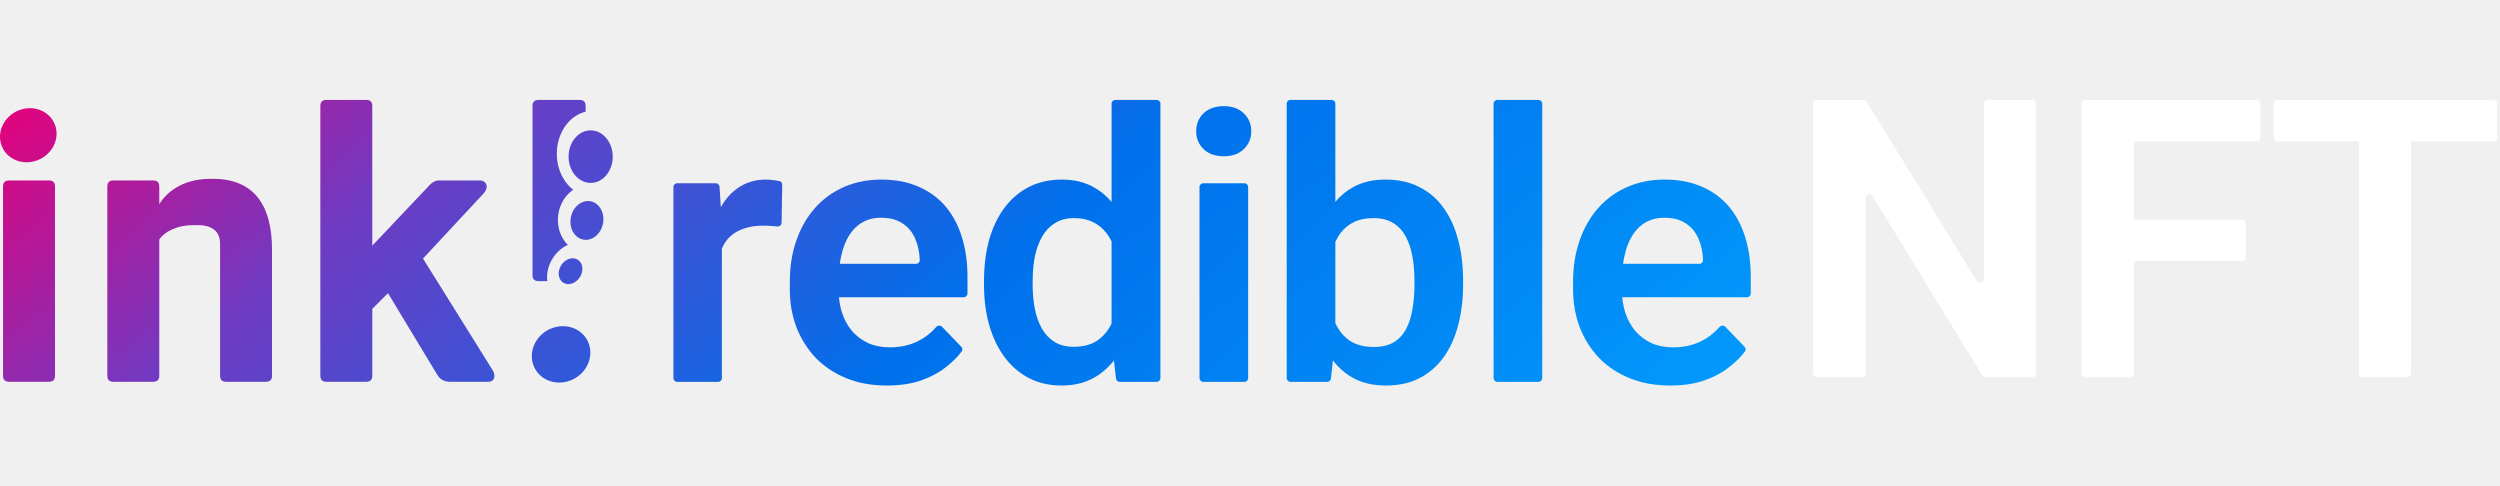
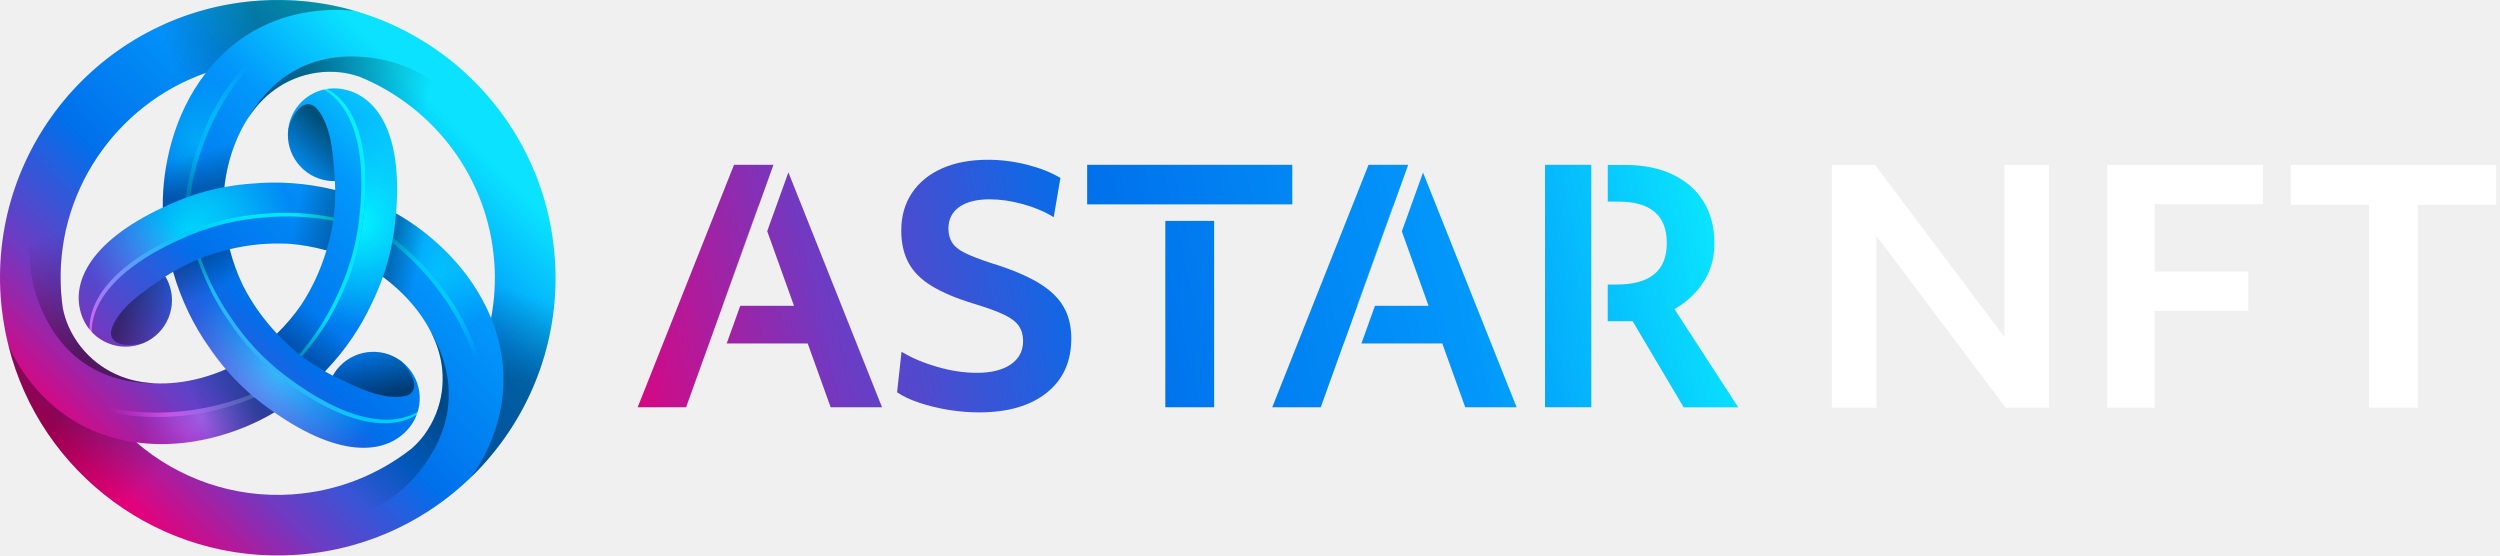
- <svg xmlns="http://www.w3.org/2000/svg" width="206" height="40" viewBox="0 0 206 40" fill="none">
-   <path fill-rule="evenodd" clip-rule="evenodd" d="M43.93 30.033C43.53 28.836 44.238 27.491 45.509 27.031C46.779 26.571 48.136 27.169 48.535 28.366C48.935 29.563 48.227 30.908 46.956 31.368C45.686 31.828 44.329 31.23 43.93 30.033ZM4.531 15.366C4.531 15.034 4.365 14.868 4.034 14.868H0.749C0.417 14.868 0.251 15.034 0.251 15.366V30.96C0.251 31.292 0.417 31.458 0.749 31.458H4.034C4.365 31.457 4.531 31.292 4.531 30.96V15.366ZM22.414 20.575C22.414 17.191 21.154 14.736 17.537 14.736H17.338C14.883 14.736 13.622 15.996 13.124 16.826V15.366C13.124 15.034 12.959 14.868 12.627 14.868H9.342C9.01 14.868 8.844 15.034 8.844 15.366V30.96C8.844 31.292 9.01 31.458 9.342 31.458H12.627C12.959 31.457 13.124 31.292 13.124 30.96V19.745C13.489 19.148 14.518 18.551 15.945 18.551H16.343C17.305 18.551 18.134 18.949 18.134 20.077V30.96C18.134 31.292 18.3 31.458 18.632 31.458H21.917C22.248 31.457 22.414 31.292 22.414 30.96V20.575ZM30.676 8.73C30.676 8.399 30.51 8.233 30.178 8.233H26.893C26.562 8.233 26.396 8.399 26.396 8.73V30.96C26.396 31.292 26.562 31.458 26.893 31.458H30.178C30.51 31.457 30.676 31.292 30.676 30.96V25.452L31.97 24.158L36.018 30.86C36.283 31.325 36.681 31.458 37.112 31.458H40.231C40.795 31.457 40.828 30.927 40.629 30.562L34.856 21.305L39.8 15.996C40.397 15.366 39.999 14.868 39.568 14.868H36.15C35.885 14.868 35.586 15.034 35.387 15.266L30.676 20.243V8.73ZM0.075 11.825C-0.248 10.654 0.502 9.397 1.747 9.021C2.993 8.644 4.266 9.29 4.588 10.461C4.91 11.632 4.161 12.889 2.915 13.265C1.67 13.642 0.397 12.997 0.075 11.825ZM44.376 23.163L45.099 23.168C45.035 22.713 45.104 22.201 45.324 21.698C45.636 20.987 46.183 20.448 46.785 20.184C46.189 19.579 45.868 18.666 45.997 17.701C46.115 16.815 46.589 16.075 47.233 15.637C46.368 14.964 45.822 13.774 45.886 12.461C45.966 10.826 46.968 9.514 48.255 9.201L48.258 8.73C48.258 8.399 48.092 8.233 47.76 8.233H44.376C44.044 8.233 43.878 8.399 43.878 8.73V22.665C43.878 22.997 44.044 23.163 44.376 23.163ZM46.144 22.04C45.898 22.603 46.086 23.197 46.566 23.367C47.045 23.536 47.634 23.216 47.881 22.653C48.127 22.09 47.939 21.495 47.459 21.326C46.98 21.157 46.391 21.477 46.144 22.04ZM47.038 17.917C46.873 18.789 47.333 19.607 48.064 19.744C48.795 19.88 49.522 19.283 49.687 18.411C49.851 17.539 49.392 16.721 48.661 16.584C47.93 16.448 47.203 17.045 47.038 17.917ZM46.854 12.779C46.796 13.972 47.562 14.998 48.564 15.069C49.567 15.14 50.428 14.229 50.486 13.036C50.545 11.843 49.779 10.817 48.776 10.746C47.774 10.675 46.913 11.586 46.854 12.779ZM91.788 29.7C91.302 30.326 90.723 30.819 90.052 31.178C89.316 31.571 88.454 31.767 87.465 31.767C86.467 31.767 85.57 31.561 84.773 31.147C83.987 30.734 83.316 30.154 82.761 29.408C82.217 28.662 81.799 27.785 81.506 26.776C81.224 25.768 81.083 24.669 81.083 23.479V23.161C81.083 21.911 81.224 20.776 81.506 19.758C81.799 18.73 82.222 17.847 82.777 17.111C83.331 16.375 84.002 15.805 84.788 15.402C85.585 14.999 86.487 14.797 87.496 14.797C88.474 14.797 89.326 14.994 90.052 15.387C90.636 15.699 91.15 16.116 91.594 16.637V8.541C91.594 8.371 91.733 8.233 91.903 8.233H95.309C95.48 8.233 95.618 8.371 95.618 8.541V31.156C95.618 31.327 95.48 31.465 95.309 31.465H92.263C92.106 31.465 91.974 31.347 91.957 31.191L91.788 29.7ZM91.594 19.886C91.467 19.623 91.316 19.384 91.141 19.168C90.848 18.795 90.485 18.503 90.052 18.291C89.618 18.079 89.104 17.973 88.509 17.973C87.894 17.973 87.37 18.109 86.936 18.382C86.502 18.644 86.15 19.012 85.877 19.486C85.605 19.96 85.403 20.509 85.272 21.134C85.151 21.76 85.091 22.435 85.091 23.161V23.479C85.091 24.185 85.151 24.845 85.272 25.46C85.393 26.075 85.59 26.62 85.862 27.094C86.134 27.558 86.482 27.921 86.906 28.183C87.339 28.445 87.864 28.576 88.479 28.576C89.265 28.576 89.911 28.405 90.415 28.062C90.92 27.715 91.313 27.247 91.594 26.657V19.886ZM59.483 31.156V20.48C59.636 20.126 59.838 19.82 60.088 19.561C60.4 19.249 60.788 19.012 61.252 18.851C61.716 18.679 62.256 18.593 62.871 18.593C63.113 18.593 63.37 18.604 63.642 18.624C63.782 18.634 63.914 18.646 64.038 18.661C64.228 18.684 64.401 18.541 64.404 18.351L64.455 15.206C64.457 15.078 64.38 14.961 64.256 14.93C64.138 14.9 63.998 14.876 63.839 14.857C63.587 14.817 63.35 14.797 63.128 14.797C62.331 14.797 61.625 14.984 61.01 15.357C60.405 15.72 59.901 16.234 59.498 16.899C59.463 16.957 59.429 17.015 59.396 17.073L59.289 15.389C59.279 15.226 59.144 15.1 58.981 15.1H55.798C55.628 15.1 55.49 15.238 55.49 15.408V31.156C55.49 31.327 55.628 31.465 55.798 31.465H59.174C59.344 31.465 59.483 31.327 59.483 31.156ZM73.081 31.767C71.841 31.767 70.726 31.566 69.738 31.162C68.75 30.759 67.908 30.2 67.212 29.484C66.526 28.758 65.997 27.916 65.624 26.958C65.261 25.99 65.08 24.951 65.08 23.842V23.237C65.08 21.976 65.261 20.832 65.624 19.803C65.987 18.765 66.501 17.872 67.167 17.126C67.832 16.38 68.629 15.805 69.557 15.402C70.484 14.999 71.508 14.797 72.627 14.797C73.787 14.797 74.81 14.994 75.697 15.387C76.585 15.77 77.326 16.315 77.921 17.02C78.516 17.726 78.964 18.573 79.267 19.561C79.569 20.54 79.721 21.623 79.721 22.813V24.183C79.721 24.354 79.582 24.492 79.412 24.492H69.131C69.171 24.934 69.252 25.352 69.375 25.748C69.567 26.332 69.844 26.842 70.207 27.275C70.58 27.699 71.024 28.032 71.538 28.273C72.062 28.506 72.657 28.621 73.323 28.621C74.16 28.621 74.916 28.46 75.591 28.137C76.177 27.853 76.696 27.456 77.149 26.944C77.273 26.803 77.493 26.791 77.623 26.926L79.214 28.577C79.315 28.682 79.33 28.845 79.242 28.961C78.917 29.392 78.502 29.809 77.996 30.21C77.422 30.673 76.726 31.052 75.909 31.344C75.092 31.626 74.15 31.767 73.081 31.767ZM69.315 21.089C69.269 21.299 69.23 21.515 69.2 21.739H75.486C75.653 21.739 75.788 21.604 75.788 21.437C75.768 20.802 75.647 20.222 75.425 19.698C75.203 19.163 74.861 18.74 74.397 18.427C73.933 18.104 73.333 17.943 72.597 17.943C72.002 17.943 71.483 18.074 71.039 18.336C70.605 18.588 70.242 18.951 69.95 19.425C69.668 19.889 69.456 20.444 69.315 21.089ZM102.539 15.1C102.71 15.1 102.848 15.238 102.848 15.408V31.156C102.848 31.327 102.71 31.465 102.539 31.465H99.149C98.978 31.465 98.84 31.327 98.84 31.156V15.408C98.84 15.238 98.978 15.1 99.149 15.1H102.539ZM98.568 10.819C98.568 10.224 98.769 9.73 99.173 9.337C99.586 8.944 100.141 8.747 100.837 8.747C101.532 8.747 102.082 8.944 102.485 9.337C102.899 9.73 103.105 10.224 103.105 10.819C103.105 11.404 102.899 11.893 102.485 12.286C102.082 12.68 101.532 12.876 100.837 12.876C100.141 12.876 99.586 12.68 99.173 12.286C98.769 11.893 98.568 11.404 98.568 10.819ZM106.334 8.233C106.163 8.233 106.025 8.371 106.025 8.541V31.156C106.025 31.327 106.163 31.465 106.334 31.465H109.363C109.521 31.465 109.653 31.346 109.67 31.19L109.833 29.694C110.312 30.324 110.888 30.818 111.561 31.178C112.307 31.571 113.184 31.767 114.193 31.767C115.251 31.767 116.174 31.566 116.961 31.162C117.757 30.749 118.423 30.174 118.957 29.438C119.491 28.692 119.89 27.81 120.152 26.791C120.424 25.773 120.56 24.654 120.56 23.433V23.116C120.56 21.896 120.424 20.782 120.152 19.773C119.89 18.755 119.491 17.878 118.957 17.141C118.433 16.395 117.767 15.82 116.961 15.417C116.164 15.004 115.231 14.797 114.162 14.797C113.164 14.797 112.297 14.994 111.561 15.387C110.979 15.698 110.47 16.112 110.033 16.631V8.541C110.033 8.371 109.895 8.233 109.725 8.233H106.334ZM110.033 26.614V19.934C110.161 19.654 110.313 19.398 110.487 19.168C110.779 18.795 111.142 18.503 111.576 18.291C112.02 18.079 112.554 17.973 113.179 17.973C113.835 17.973 114.379 18.109 114.813 18.382C115.246 18.654 115.589 19.027 115.841 19.501C116.093 19.975 116.275 20.524 116.386 21.15C116.497 21.765 116.552 22.42 116.552 23.116V23.433C116.552 24.17 116.497 24.85 116.386 25.475C116.285 26.101 116.109 26.65 115.856 27.124C115.604 27.588 115.262 27.951 114.828 28.213C114.394 28.465 113.855 28.591 113.21 28.591C112.383 28.591 111.707 28.41 111.183 28.047C110.678 27.691 110.295 27.213 110.033 26.614ZM126.771 8.233C126.942 8.233 127.08 8.371 127.08 8.541V31.156C127.08 31.327 126.942 31.465 126.771 31.465H123.38C123.21 31.465 123.072 31.327 123.072 31.156V8.541C123.072 8.371 123.21 8.233 123.38 8.233H126.771ZM134.28 31.162C135.268 31.566 136.382 31.767 137.623 31.767C138.692 31.767 139.634 31.626 140.451 31.344C141.268 31.052 141.964 30.673 142.538 30.21C143.044 29.809 143.459 29.392 143.784 28.961C143.872 28.845 143.857 28.682 143.756 28.577L142.165 26.926C142.035 26.791 141.815 26.803 141.691 26.944C141.238 27.456 140.719 27.853 140.133 28.137C139.458 28.46 138.702 28.621 137.865 28.621C137.199 28.621 136.604 28.506 136.08 28.273C135.566 28.032 135.122 27.699 134.749 27.275C134.386 26.842 134.109 26.332 133.917 25.748C133.794 25.352 133.713 24.934 133.673 24.492H143.954C144.124 24.492 144.263 24.354 144.263 24.183V22.813C144.263 21.623 144.111 20.54 143.809 19.561C143.506 18.573 143.058 17.726 142.463 17.02C141.868 16.315 141.127 15.77 140.239 15.387C139.352 14.994 138.329 14.797 137.169 14.797C136.05 14.797 135.026 14.999 134.099 15.402C133.171 15.805 132.374 16.38 131.709 17.126C131.043 17.872 130.529 18.765 130.166 19.803C129.803 20.832 129.622 21.976 129.622 23.237V23.842C129.622 24.951 129.803 25.99 130.166 26.958C130.539 27.916 131.068 28.758 131.754 29.484C132.45 30.2 133.292 30.759 134.28 31.162ZM133.741 21.739C133.772 21.515 133.811 21.299 133.857 21.089C133.998 20.444 134.209 19.889 134.492 19.425C134.784 18.951 135.147 18.588 135.581 18.336C136.024 18.074 136.544 17.943 137.139 17.943C137.875 17.943 138.475 18.104 138.939 18.427C139.402 18.74 139.745 19.163 139.967 19.698C140.189 20.222 140.31 20.802 140.33 21.437C140.33 21.604 140.195 21.739 140.028 21.739H133.741Z" fill="url(#paint0_linear_103_910)" />
-   <path d="M167.461 8.233C167.631 8.233 167.77 8.371 167.77 8.541V30.774C167.77 30.945 167.631 31.083 167.461 31.083H163.611C163.504 31.083 163.404 31.027 163.348 30.935L154.296 16.165C154.133 15.9 153.724 16.015 153.724 16.327V30.774C153.724 30.945 153.586 31.083 153.415 31.083H149.717C149.546 31.083 149.408 30.945 149.408 30.774V8.541C149.408 8.371 149.546 8.233 149.717 8.233H153.551C153.658 8.233 153.758 8.288 153.814 8.38L162.898 23.168C163.061 23.433 163.47 23.318 163.47 23.007V8.541C163.47 8.371 163.608 8.233 163.778 8.233H167.461Z" fill="white" />
-   <path d="M175.528 8.233C175.699 8.233 175.837 8.371 175.837 8.541V30.774C175.837 30.945 175.699 31.083 175.528 31.083H171.83C171.659 31.083 171.521 30.945 171.521 30.774V8.541C171.521 8.371 171.659 8.233 171.83 8.233H175.528ZM184.74 18.104C184.911 18.104 185.049 18.242 185.049 18.413V21.201C185.049 21.371 184.911 21.509 184.74 21.509H175.016C174.845 21.509 174.707 21.371 174.707 21.201V18.413C174.707 18.242 174.845 18.104 175.016 18.104H184.74ZM185.949 8.233C186.119 8.233 186.258 8.371 186.258 8.541V11.329C186.258 11.5 186.119 11.638 185.949 11.638H175.016C174.845 11.638 174.707 11.5 174.707 11.329V8.541C174.707 8.371 174.845 8.233 175.016 8.233H185.949Z" fill="white" />
-   <path d="M198.363 8.233C198.534 8.233 198.672 8.371 198.672 8.541V30.774C198.672 30.945 198.534 31.083 198.363 31.083H194.681C194.51 31.083 194.372 30.945 194.372 30.774V8.541C194.372 8.371 194.51 8.233 194.681 8.233H198.363ZM205.457 8.233C205.627 8.233 205.765 8.371 205.765 8.541V11.329C205.765 11.5 205.627 11.638 205.457 11.638H187.665C187.495 11.638 187.357 11.5 187.357 11.329V8.541C187.357 8.371 187.495 8.233 187.665 8.233H205.457Z" fill="white" />
+ <svg xmlns="http://www.w3.org/2000/svg" width="360" height="80" viewBox="0 0 360 80" fill="none">
+   <path d="M79.898 37.286C78.399 15.244 59.321 -1.404 37.285 0.095C26.305 0.841 16.666 5.955 9.937 13.615L9.917 13.601C9.869 13.663 9.828 13.725 9.787 13.786C3.106 21.494 -0.653 31.735 0.094 42.715C0.162 43.762 0.285 44.789 0.436 45.809C0.436 45.857 0.45 45.898 0.456 45.946C0.559 46.617 0.675 47.288 0.806 47.945C0.806 47.959 0.806 47.972 0.812 47.979C0.936 48.575 1.066 49.17 1.216 49.759C5.837 68.18 23.094 81.228 42.713 79.893C64.749 78.394 81.404 59.315 79.905 37.273L79.898 37.286ZM71.191 37.882C71.375 40.593 71.204 43.249 70.718 45.809C70.718 45.795 70.704 45.782 70.704 45.768C67.802 38.683 62.066 33.563 57.027 30.735C58.047 18.729 53.974 13.663 49.36 12.841C49.237 12.814 49.107 12.793 48.984 12.78C45.322 12.307 41.974 14.895 41.509 18.557C41.036 22.22 43.624 25.567 47.286 26.033C47.608 26.074 47.923 26.087 48.231 26.081C48.251 26.484 48.265 26.916 48.265 27.367C44 26.313 40.016 26.101 36.381 26.43C35.019 26.519 33.664 26.69 32.308 26.943C32.76 22.89 34.287 18.331 37.237 15.005C40.092 11.78 44.336 9.939 48.963 10.411C49.84 10.5 50.777 10.719 51.619 11C51.66 11.014 51.702 11.027 51.736 11.034C62.456 15.402 70.349 25.581 71.184 37.882H71.191ZM43.309 43.988C43.309 43.988 43.309 43.995 43.302 44.002C42.351 45.378 41.214 46.733 39.879 48.048C37.881 45.925 36.279 43.632 35.06 41.264C34.999 41.134 34.93 41.017 34.869 40.887C34.869 40.887 34.869 40.88 34.869 40.873C34.157 39.361 33.547 37.697 33.075 35.883C35.916 35.212 38.702 34.966 41.365 35.096C41.509 35.103 41.646 35.11 41.789 35.117H41.803C43.473 35.253 45.212 35.562 47.012 36.054C46.17 38.847 44.993 41.387 43.549 43.625C43.473 43.742 43.398 43.858 43.316 43.981L43.309 43.988ZM29.645 10.493C29.645 10.493 29.632 10.514 29.625 10.521C24.936 16.572 23.375 24.095 23.444 29.873C12.532 34.993 10.191 41.051 11.779 45.46C11.82 45.583 11.868 45.7 11.916 45.816C13.34 49.218 17.255 50.827 20.657 49.403C24.06 47.979 25.668 44.063 24.244 40.661C24.121 40.367 23.971 40.086 23.813 39.819C24.155 39.593 24.525 39.367 24.922 39.135C26.141 43.358 27.941 46.925 30.043 49.91C30.802 51.039 31.624 52.127 32.521 53.175C28.783 54.811 24.073 55.769 19.713 54.879C15.496 54.017 11.779 51.265 9.869 47.021C9.506 46.213 9.225 45.296 9.047 44.426C8.938 43.666 8.849 42.9 8.794 42.119C7.822 27.792 16.708 15.039 29.645 10.493ZM42.118 71.192C33.609 71.774 25.655 68.871 19.644 63.71C27.229 64.744 34.526 62.334 39.496 59.384C49.388 66.277 55.809 65.278 58.834 61.697C58.917 61.602 58.999 61.499 59.074 61.396C61.313 58.459 60.744 54.27 57.808 52.032C54.871 49.793 50.682 50.361 48.443 53.298C48.251 53.551 48.08 53.825 47.93 54.099C47.567 53.914 47.184 53.709 46.793 53.483C49.846 50.313 52.016 46.966 53.55 43.653C54.152 42.428 54.679 41.168 55.138 39.867C58.424 42.291 61.614 45.884 63.024 50.108C64.386 54.188 63.866 58.788 61.141 62.56C60.628 63.272 59.971 63.977 59.307 64.566C59.3 64.573 59.286 64.586 59.279 64.593C54.515 68.338 48.614 70.747 42.125 71.185L42.118 71.192Z" fill="url(#paint0_linear_1100_15125)" />
+   <path style="mix-blend-mode:overlay" opacity="0.9" d="M49.36 12.834C49.237 12.807 49.107 12.786 48.984 12.773C48.334 12.691 47.697 12.704 47.088 12.807C50.914 14.888 53.7 20.686 52.236 32.132C51.749 35.924 50.62 39.525 48.998 42.838C47.676 45.686 45.883 48.554 43.473 51.313C44.63 52.182 45.76 52.908 46.793 53.496C49.846 50.327 52.016 46.98 53.55 43.666C55.179 40.36 56.302 36.752 56.788 32.96C58.533 19.337 54.248 13.71 49.36 12.841V12.834Z" fill="url(#paint1_radial_1100_15125)" />
+   <g style="mix-blend-mode:overlay" opacity="0.8">
+     <path d="M52.235 32.125C53.7 20.686 50.914 14.881 47.088 12.8C46.937 12.821 46.793 12.855 46.643 12.889C50.387 15.045 53.084 20.837 51.64 32.125C51.154 35.917 50.024 39.518 48.402 42.831C47.129 45.583 45.404 48.355 43.11 51.032C43.234 51.128 43.35 51.217 43.473 51.306C45.883 48.547 47.676 45.672 48.998 42.831C50.627 39.525 51.749 35.917 52.235 32.125Z" fill="white" />
+   </g>
+   <path style="mix-blend-mode:overlay" opacity="0.5" d="M37.689 58.076C37.326 57.802 36.984 57.515 36.635 57.227C30.987 59.582 23.163 61.061 15.386 59.253C16.66 60.876 18.077 62.375 19.637 63.71C27.222 64.743 34.519 62.334 39.489 59.383C38.901 58.973 38.298 58.535 37.682 58.069L37.689 58.076Z" fill="url(#paint2_radial_1100_15125)" />
+   <path style="mix-blend-mode:overlay" opacity="0.6" d="M36.642 57.227C36.47 57.083 36.292 56.94 36.128 56.796C30.439 59.069 22.574 60.431 14.818 58.494C15.01 58.747 15.201 59.007 15.393 59.253C23.163 61.061 30.994 59.582 36.642 57.227Z" fill="url(#paint3_linear_1100_15125)" />
+   <path style="mix-blend-mode:overlay" opacity="0.9" d="M11.786 45.467C11.827 45.59 11.875 45.706 11.923 45.823C12.176 46.425 12.504 46.966 12.902 47.452C12.792 43.098 16.42 37.779 27.058 33.33C30.583 31.858 34.266 31.03 37.949 30.783C41.071 30.503 44.459 30.619 48.053 31.331C48.224 29.893 48.292 28.552 48.279 27.367C44.014 26.306 40.023 26.101 36.388 26.43C32.712 26.676 29.023 27.504 25.497 28.976C12.826 34.274 10.095 40.798 11.786 45.474V45.467Z" fill="url(#paint4_radial_1100_15125)" />
+   <g style="mix-blend-mode:overlay" opacity="0.8">
+     <path d="M27.058 33.337C16.42 37.786 12.792 43.105 12.902 47.459C12.997 47.575 13.1 47.685 13.203 47.794C13.196 43.475 16.865 38.245 27.359 33.85C30.884 32.378 34.567 31.55 38.25 31.303C41.269 31.03 44.534 31.139 47.998 31.783C48.019 31.632 48.039 31.482 48.053 31.331C44.459 30.626 41.071 30.503 37.949 30.783C34.273 31.03 30.583 31.858 27.058 33.33V33.337Z" fill="white" />
+   </g>
+   <path style="mix-blend-mode:overlay" opacity="0.4" d="M56.801 32.953C56.747 33.405 56.671 33.843 56.596 34.288C61.456 37.998 66.652 44.043 68.98 51.675C69.746 49.759 70.335 47.78 70.711 45.761C67.816 38.676 62.079 33.562 57.041 30.735C56.979 31.454 56.904 32.187 56.808 32.953H56.801Z" fill="url(#paint5_radial_1100_15125)" />
+   <path style="mix-blend-mode:overlay" opacity="0.5" d="M56.596 34.288C56.555 34.507 56.521 34.733 56.48 34.952C61.292 38.745 66.406 44.871 68.603 52.559C68.733 52.264 68.856 51.97 68.973 51.675C66.645 44.043 61.456 38.005 56.589 34.288H56.596Z" fill="url(#paint6_linear_1100_15125)" />
+   <path style="mix-blend-mode:overlay" opacity="0.9" d="M58.834 61.691C58.917 61.595 58.999 61.492 59.074 61.389C59.471 60.869 59.772 60.308 59.998 59.733C56.281 62.005 49.867 61.519 40.687 54.53C37.648 52.216 35.088 49.437 33.034 46.37C31.227 43.803 29.639 40.819 28.454 37.348C27.126 37.916 25.928 38.532 24.902 39.135C26.12 43.358 27.934 46.918 30.036 49.903C32.089 52.969 34.65 55.742 37.689 58.062C48.614 66.386 55.631 65.49 58.828 61.691H58.834Z" fill="url(#paint7_radial_1100_15125)" />
+   <g style="mix-blend-mode:overlay" opacity="0.8">
+     <path d="M40.694 54.53C49.867 61.519 56.288 62.005 60.005 59.733C60.06 59.589 60.108 59.445 60.149 59.308C56.411 61.478 50.045 60.91 40.995 54.017C37.956 51.703 35.396 48.924 33.342 45.857C31.596 43.379 30.056 40.497 28.886 37.177C28.742 37.239 28.605 37.293 28.468 37.355C29.652 40.825 31.24 43.81 33.048 46.377C35.101 49.444 37.661 52.216 40.701 54.537L40.694 54.53Z" fill="white" />
+   </g>
+   <path style="mix-blend-mode:overlay" opacity="0.3" d="M25.49 28.962C25.908 28.791 26.325 28.634 26.75 28.476C27.53 22.411 30.166 14.888 35.615 9.062C33.575 9.357 31.569 9.836 29.625 10.514C24.936 16.565 23.375 24.088 23.443 29.866C24.094 29.558 24.771 29.257 25.483 28.962H25.49Z" fill="url(#paint8_radial_1100_15125)" />
+   <path style="mix-blend-mode:overlay" opacity="0.4" d="M26.75 28.476C26.962 28.401 27.167 28.319 27.38 28.244C28.256 22.178 31.008 14.69 36.559 8.939C36.244 8.974 35.929 9.015 35.615 9.056C30.166 14.888 27.53 22.404 26.75 28.469V28.476Z" fill="url(#paint9_linear_1100_15125)" />
+   <path style="mix-blend-mode:multiply" opacity="0.4" d="M37.285 0.095C26.305 0.841 16.666 5.955 9.937 13.615C9.889 13.669 9.835 13.731 9.787 13.786C11.094 15.086 15.38 17.647 17.111 18.715C20.52 15.052 24.799 12.191 29.652 10.493C29.988 10.055 30.344 9.624 30.713 9.206C35.231 4.106 41.399 1.416 48.559 1.416C49.354 1.416 50.976 1.546 51.01 1.546C46.67 0.3 42.05 -0.234 37.285 0.095Z" fill="url(#paint10_linear_1100_15125)" />
+   <path style="mix-blend-mode:multiply" opacity="0.4" d="M42.118 71.199C33.609 71.781 25.654 68.878 19.644 63.717C19.083 63.641 18.522 63.552 17.96 63.436C11.286 62.074 5.864 58.076 2.291 51.881C1.894 51.19 1.538 50.491 1.216 49.773C5.837 68.194 23.094 81.241 42.707 79.906C42.796 77.887 42.2 73.198 42.111 71.199H42.118Z" fill="url(#paint11_linear_1100_15125)" />
+   <path style="mix-blend-mode:multiply" opacity="0.4" d="M79.898 37.286C78.666 37.163 72.669 37.636 71.191 37.882C71.375 40.593 71.204 43.249 70.718 45.809C70.924 46.316 71.122 46.836 71.3 47.363C73.456 53.825 72.703 60.513 69.13 66.715C68.74 67.393 68.315 68.043 67.871 68.666C67.864 68.68 67.85 68.693 67.843 68.7C67.843 68.7 67.864 68.686 67.871 68.673C75.996 60.766 80.726 49.485 79.898 37.293V37.286Z" fill="url(#paint12_linear_1100_15125)" />
+   <path style="mix-blend-mode:multiply" opacity="0.5" d="M48.97 10.404C49.846 10.493 50.784 10.712 51.626 10.993C51.667 11.007 51.708 11.02 51.743 11.027C55.193 12.431 58.348 14.443 61.073 16.928C61.073 16.928 61.087 16.935 61.093 16.942C62.408 15.443 64.934 13.793 64.934 13.793C64.934 13.793 61.066 9.836 55.145 8.604C51.003 7.741 41.659 6.913 35.765 16.942C35.765 16.942 35.786 16.921 35.82 16.887C36.258 16.23 36.717 15.586 37.244 14.998C40.098 11.773 44.343 9.932 48.97 10.404Z" fill="url(#paint13_linear_1100_15125)" />
+   <path style="mix-blend-mode:multiply" opacity="0.5" d="M61.141 62.567C60.628 63.279 59.971 63.984 59.307 64.572C59.279 64.6 59.245 64.627 59.218 64.654C56.274 66.941 52.954 68.666 49.443 69.782C49.436 69.782 49.429 69.782 49.422 69.789C50.066 71.678 50.23 74.69 50.23 74.69C50.23 74.69 55.59 73.321 59.615 68.81C62.428 65.654 67.823 57.973 62.086 47.856C62.086 47.856 62.093 47.89 62.107 47.931C62.463 48.636 62.784 49.362 63.031 50.108C64.393 54.188 63.873 58.788 61.148 62.56L61.141 62.567Z" fill="url(#paint14_linear_1100_15125)" />
+   <path style="mix-blend-mode:multiply" opacity="0.5" d="M9.883 47.034C9.52 46.227 9.239 45.309 9.061 44.44C9.054 44.399 9.041 44.358 9.034 44.317C8.527 40.627 8.692 36.889 9.479 33.289C9.479 33.282 9.479 33.275 9.479 33.268C7.521 32.885 4.831 31.516 4.831 31.516C4.831 31.516 3.338 36.848 5.235 42.585C6.563 46.603 10.512 55.112 22.143 55.201C22.143 55.201 22.109 55.194 22.067 55.18C21.28 55.133 20.493 55.05 19.72 54.893C15.503 54.03 11.786 51.279 9.876 47.034H9.883Z" fill="url(#paint15_linear_1100_15125)" />
+   <path style="mix-blend-mode:multiply" opacity="0.6" d="M47.286 26.026C47.608 26.067 47.923 26.08 48.231 26.073C48.231 26.073 48.019 21.918 47.512 19.782C46.999 17.654 46.246 16.236 45.424 15.436C44.829 14.861 42.96 14.149 41.509 18.543C41.036 22.206 43.624 25.553 47.286 26.019V26.026Z" fill="url(#paint16_linear_1100_15125)" />
+   <path style="mix-blend-mode:multiply" opacity="0.5" d="M24.251 40.675C24.128 40.38 23.977 40.1 23.82 39.833C23.82 39.833 20.322 42.092 18.734 43.598C17.146 45.104 16.297 46.466 16.016 47.582C15.818 48.383 16.133 50.354 20.664 49.416C24.066 47.993 25.675 44.077 24.251 40.675Z" fill="url(#paint17_linear_1100_15125)" />
+   <path style="mix-blend-mode:multiply" opacity="0.6" d="M48.45 53.291C48.258 53.544 48.087 53.818 47.937 54.092C47.937 54.092 51.64 55.988 53.742 56.611C55.843 57.234 57.445 57.289 58.547 56.974C59.341 56.748 60.888 55.482 57.815 52.032C54.878 49.793 50.688 50.361 48.45 53.298V53.291Z" fill="url(#paint18_linear_1100_15125)" />
+   <path style="mix-blend-mode:multiply" opacity="0.3" d="M47.012 36.061C46.17 38.854 44.993 41.394 43.549 43.632C43.473 43.748 43.398 43.865 43.316 43.988C43.316 43.988 43.316 43.995 43.309 44.002C42.358 45.378 41.221 46.733 39.886 48.047C40.804 49.019 41.789 49.964 42.878 50.861C44.247 51.935 45.582 52.805 46.793 53.489C49.846 50.32 52.016 46.973 53.55 43.659C54.152 42.434 54.679 41.175 55.138 39.874C53.728 38.84 52.304 38.012 50.99 37.45C49.634 36.869 48.306 36.417 47.006 36.061H47.012Z" fill="url(#paint19_linear_1100_15125)" />
+   <path style="mix-blend-mode:multiply" opacity="0.3" d="M19.644 63.717C27.229 64.75 34.526 62.341 39.496 59.39C38.907 58.98 38.305 58.541 37.689 58.076C35.772 56.611 34.047 54.968 32.514 53.181C28.776 54.818 24.066 55.776 19.706 54.886C15.489 54.023 11.772 51.272 9.862 47.027C9.499 46.22 9.219 45.302 9.041 44.433C10.143 52.168 14.045 58.918 19.637 63.717H19.644Z" fill="url(#paint20_linear_1100_15125)" />
+   <path style="mix-blend-mode:multiply" opacity="0.3" d="M39.886 48.047C37.887 45.925 36.286 43.632 35.067 41.264C35.005 41.133 34.937 41.017 34.875 40.887C34.875 40.887 34.875 40.88 34.875 40.873C34.163 39.36 33.554 37.697 33.082 35.883C31.781 36.191 30.474 36.574 29.159 37.067C27.544 37.711 26.127 38.436 24.929 39.135C26.147 43.358 27.948 46.925 30.049 49.909C30.809 51.039 31.631 52.127 32.527 53.175C34.129 52.476 35.56 51.648 36.703 50.792C37.881 49.909 38.935 48.985 39.893 48.041L39.886 48.047Z" fill="url(#paint21_linear_1100_15125)" />
+   <path style="mix-blend-mode:multiply" opacity="0.3" d="M29.625 10.521C24.936 16.572 23.375 24.095 23.444 29.873C24.094 29.565 24.778 29.263 25.49 28.962C27.715 28.031 30.001 27.36 32.308 26.929C32.76 22.877 34.287 18.317 37.237 14.991C40.092 11.766 44.336 9.925 48.963 10.397C49.84 10.486 50.777 10.705 51.619 10.986C51.66 11 51.702 11.013 51.736 11.02C47.471 9.282 42.761 8.46 37.867 8.795C34.992 8.994 32.24 9.576 29.639 10.493C29.632 10.5 29.625 10.514 29.618 10.521H29.625Z" fill="url(#paint22_linear_1100_15125)" />
+   <path style="mix-blend-mode:multiply" opacity="0.3" d="M70.711 45.754C67.809 38.669 62.072 33.549 57.034 30.721C56.972 31.44 56.897 32.179 56.794 32.953C56.486 35.342 55.925 37.656 55.145 39.874C58.431 42.297 61.621 45.891 63.031 50.115C64.393 54.194 63.873 58.795 61.148 62.566C60.635 63.278 59.978 63.983 59.314 64.572C59.307 64.579 59.293 64.593 59.286 64.6C65.16 59.986 69.315 53.332 70.739 45.802C70.739 45.788 70.725 45.775 70.725 45.761L70.711 45.754Z" fill="url(#paint23_linear_1100_15125)" />
+   <path style="mix-blend-mode:multiply" opacity="0.3" d="M32.288 31.748C32.466 33.213 32.733 34.582 33.075 35.883C35.916 35.212 38.702 34.966 41.365 35.096C41.509 35.102 41.646 35.109 41.789 35.116H41.803C43.473 35.253 45.212 35.561 47.012 36.054C47.396 34.774 47.718 33.446 47.95 32.063C48.203 30.338 48.279 28.743 48.272 27.354C44.007 26.299 40.023 26.087 36.388 26.416C35.026 26.505 33.671 26.676 32.315 26.929C32.123 28.668 32.117 30.318 32.295 31.741L32.288 31.748Z" fill="url(#paint24_linear_1100_15125)" />
+   <path d="M200.57 29.708L195.422 44.036H195.463L200.597 29.791L200.57 29.708Z" fill="url(#paint25_linear_1100_15125)" />
+   <path d="M109.19 29.708L104.042 44.036H104.062L109.21 29.756L109.19 29.708Z" fill="url(#paint26_linear_1100_15125)" />
+   <path d="M110.477 33.289L114.337 44.036H106.595L104.644 49.458H116.309L119.615 58.651H127.015L113.53 24.821L110.477 33.289Z" fill="url(#paint27_linear_1100_15125)" />
+   <path d="M104.042 44.036L109.19 29.708L109.21 29.756L111.38 23.732H105.699L91.823 58.651H98.791L104.062 44.036H104.042Z" fill="url(#paint28_linear_1100_15125)" />
+   <path d="M149.434 40.661C147.75 39.669 145.512 38.738 142.726 37.882C141.131 37.362 139.885 36.883 138.981 36.438C138.078 35.993 137.448 35.486 137.099 34.925C136.75 34.356 136.572 33.693 136.572 32.926C136.572 31.577 137.092 30.537 138.132 29.804C139.173 29.072 140.631 28.702 142.5 28.702C144.033 28.702 145.628 28.935 147.298 29.393C148.969 29.852 150.447 30.482 151.734 31.276L152.699 25.628C151.385 24.834 149.783 24.198 147.901 23.719C146.018 23.246 144.143 23.007 142.274 23.007C139.734 23.007 137.523 23.417 135.661 24.246C133.792 25.074 132.348 26.252 131.321 27.785C130.294 29.318 129.781 31.125 129.781 33.206C129.781 34.986 130.123 36.52 130.815 37.82C131.506 39.121 132.629 40.25 134.189 41.195C135.75 42.147 137.804 43.002 140.343 43.769C142.178 44.324 143.602 44.844 144.615 45.33C145.628 45.816 146.333 46.363 146.73 46.959C147.127 47.554 147.326 48.267 147.326 49.095C147.326 50.532 146.737 51.662 145.56 52.47C144.382 53.277 142.746 53.688 140.665 53.688C138.858 53.688 136.969 53.407 134.99 52.839C133.012 52.271 131.294 51.545 129.822 50.656L129.178 56.488C130.034 57.07 131.109 57.576 132.396 58.001C133.683 58.432 135.066 58.767 136.551 59.014C138.036 59.26 139.515 59.383 140.987 59.383C145.122 59.383 148.366 58.439 150.728 56.556C153.083 54.674 154.267 52.066 154.267 48.725C154.267 46.952 153.884 45.412 153.117 44.111C152.35 42.811 151.125 41.661 149.441 40.668L149.434 40.661Z" fill="url(#paint29_linear_1100_15125)" />
+   <path d="M186.092 23.732H156.553V29.428H186.092V23.732Z" fill="url(#paint30_linear_1100_15125)" />
+   <path d="M174.838 31.81H167.807V58.644H174.838V31.81Z" fill="url(#paint31_linear_1100_15125)" />
+   <path d="M195.422 44.036L200.57 29.708L200.597 29.791L202.781 23.732H197.072L183.203 58.651H190.185L193.491 49.458H193.505L195.463 44.036H195.422Z" fill="url(#paint32_linear_1100_15125)" />
+   <path d="M201.864 33.316L205.711 44.036H197.996L196.045 49.458H207.689L210.995 58.651H218.395L204.917 24.848L201.864 33.316Z" fill="url(#paint33_linear_1100_15125)" />
+   <path d="M241.129 44.502C242.813 43.55 244.189 42.277 245.264 40.668C246.338 39.059 246.872 37.184 246.872 35.041C246.872 32.714 246.352 30.708 245.312 29.024C244.271 27.34 242.786 26.039 240.855 25.122C238.925 24.205 236.632 23.746 233.962 23.746H231.518V29.031H233.038C237.693 29.031 240.02 31.023 240.02 35C240.02 38.977 237.617 40.969 232.805 40.969H231.511V46.254H235.098L242.45 58.658H250.309L241.122 44.508L241.129 44.502Z" fill="url(#paint34_linear_1100_15125)" />
+   <path d="M229.143 23.732H222.482V58.644H229.143V23.732Z" fill="url(#paint35_linear_1100_15125)" />
+   <path d="M263.799 58.71V23.75H270.009L288.639 48.544V23.75H295.033V58.71H288.823L270.193 33.962V58.71H263.799ZM303.42 58.71V23.75H325.868V29.408H310.274V39.114H323.752V44.772H310.274V58.71H303.42ZM341.134 58.71V29.5H329.864V23.75H359.442V29.5H348.172V58.71H341.134Z" fill="white" />
  <defs>
-     <linearGradient id="paint0_linear_103_910" x1="-84" y1="31.767" x2="94.715" y2="237.113" gradientUnits="userSpaceOnUse">
-       <stop offset="0.138" stop-color="#E6007A" />
-       <stop offset="0.232" stop-color="#703AC2" />
-       <stop offset="0.374" stop-color="#0070EB" />
-       <stop offset="0.537" stop-color="#0297FB" />
-       <stop offset="0.777" stop-color="#0AE2FF" />
+     <linearGradient id="paint0_linear_1100_15125" x1="12.703" y1="67.297" x2="63.702" y2="16.291" gradientUnits="userSpaceOnUse">
+       <stop stop-color="#E6007A" />
+       <stop offset="0.21" stop-color="#703AC2" />
+       <stop offset="0.46" stop-color="#0070EB" />
+       <stop offset="0.77" stop-color="#0297FB" />
+       <stop offset="1" stop-color="#0AE2FF" />
+     </linearGradient>
+     <radialGradient id="paint1_radial_1100_15125" cx="0" cy="0" r="1" gradientUnits="userSpaceOnUse" gradientTransform="translate(51.4003 31.8989) scale(15.2106)">
+       <stop stop-color="white" />
+       <stop offset="1" stop-color="white" stop-opacity="0" />
+     </radialGradient>
+     <radialGradient id="paint2_radial_1100_15125" cx="0" cy="0" r="1" gradientUnits="userSpaceOnUse" gradientTransform="translate(28.9198 60.116) scale(8.85118 8.85118)">
+       <stop stop-color="white" />
+       <stop offset="1" stop-color="white" stop-opacity="0" />
+     </radialGradient>
+     <linearGradient id="paint3_linear_1100_15125" x1="15.64" y1="58.617" x2="24.169" y2="58.5" gradientUnits="userSpaceOnUse">
+       <stop stop-color="white" stop-opacity="0" />
+       <stop offset="1" stop-color="white" />
+     </linearGradient>
+     <radialGradient id="paint4_radial_1100_15125" cx="0" cy="0" r="1" gradientUnits="userSpaceOnUse" gradientTransform="translate(27.2873 34.1712) rotate(-120) scale(15.2106)">
+       <stop stop-color="white" />
+       <stop offset="1" stop-color="white" stop-opacity="0" />
+     </radialGradient>
+     <radialGradient id="paint5_radial_1100_15125" cx="0" cy="0" r="1" gradientUnits="userSpaceOnUse" gradientTransform="translate(62.9642 39.5313) rotate(-120) scale(8.85118 8.85118)">
+       <stop stop-color="white" />
+       <stop offset="1" stop-color="white" stop-opacity="0" />
+     </radialGradient>
+     <linearGradient id="paint6_linear_1100_15125" x1="68.303" y1="51.776" x2="63.937" y2="44.447" gradientUnits="userSpaceOnUse">
+       <stop stop-color="white" stop-opacity="0" />
+       <stop offset="1" stop-color="white" />
+     </linearGradient>
+     <radialGradient id="paint7_radial_1100_15125" cx="0" cy="0" r="1" gradientUnits="userSpaceOnUse" gradientTransform="translate(40.5872 53.2143) rotate(120) scale(15.2106)">
+       <stop stop-color="white" />
+       <stop offset="1" stop-color="white" stop-opacity="0" />
+     </radialGradient>
+     <radialGradient id="paint8_radial_1100_15125" cx="0" cy="0" r="1" gradientUnits="userSpaceOnUse" gradientTransform="translate(28.1119 20.3459) rotate(120) scale(8.85118)">
+       <stop stop-color="white" />
+       <stop offset="1" stop-color="white" stop-opacity="0" />
+     </radialGradient>
+     <linearGradient id="paint9_linear_1100_15125" x1="36.044" y1="9.591" x2="31.886" y2="17.039" gradientUnits="userSpaceOnUse">
+       <stop stop-color="white" stop-opacity="0" />
+       <stop offset="1" stop-color="white" />
+     </linearGradient>
+     <linearGradient id="paint10_linear_1100_15125" x1="37.901" y1="5.804" x2="24.867" y2="9.596" gradientUnits="userSpaceOnUse">
+       <stop stop-color="#231F20" />
+       <stop offset="1" stop-color="white" />
+     </linearGradient>
+     <linearGradient id="paint11_linear_1100_15125" x1="13.278" y1="55.502" x2="24.176" y2="66.879" gradientUnits="userSpaceOnUse">
+       <stop stop-color="#231F20" />
+       <stop offset="1" stop-color="white" />
+     </linearGradient>
+     <linearGradient id="paint12_linear_1100_15125" x1="71.766" y1="53.791" x2="75.558" y2="42.263" gradientUnits="userSpaceOnUse">
+       <stop stop-color="#231F20" />
+       <stop offset="1" stop-color="white" />
+     </linearGradient>
+     <linearGradient id="paint13_linear_1100_15125" x1="43.836" y1="12.403" x2="61.306" y2="16.401" gradientUnits="userSpaceOnUse">
+       <stop stop-color="#231F20" />
+       <stop offset="1" stop-color="white" />
+     </linearGradient>
+     <linearGradient id="paint14_linear_1100_15125" x1="61.981" y1="57.12" x2="49.775" y2="70.253" gradientUnits="userSpaceOnUse">
+       <stop stop-color="#231F20" />
+       <stop offset="1" stop-color="white" />
+     </linearGradient>
+     <linearGradient id="paint15_linear_1100_15125" x1="14.176" y1="50.481" x2="8.909" y2="33.35" gradientUnits="userSpaceOnUse">
+       <stop stop-color="#231F20" />
+       <stop offset="1" stop-color="white" />
+     </linearGradient>
+     <linearGradient id="paint16_linear_1100_15125" x1="47.656" y1="18.845" x2="42.132" y2="24.376" gradientUnits="userSpaceOnUse">
+       <stop stop-color="#231F20" />
+       <stop offset="1" stop-color="white" />
+     </linearGradient>
+     <linearGradient id="paint17_linear_1100_15125" x1="17.851" y1="43.935" x2="25.401" y2="45.963" gradientUnits="userSpaceOnUse">
+       <stop stop-color="#231F20" />
+       <stop offset="1" stop-color="white" />
+     </linearGradient>
+     <linearGradient id="paint18_linear_1100_15125" x1="54.48" y1="57.204" x2="52.458" y2="49.658" gradientUnits="userSpaceOnUse">
+       <stop stop-color="#231F20" />
+       <stop offset="1" stop-color="white" />
+     </linearGradient>
+     <linearGradient id="paint19_linear_1100_15125" x1="42.987" y1="50.491" x2="46.307" y2="45.911" gradientUnits="userSpaceOnUse">
+       <stop stop-color="#231F20" />
+       <stop offset="1" stop-color="white" />
+     </linearGradient>
+     <linearGradient id="paint20_linear_1100_15125" x1="31.569" y1="48.506" x2="24.936" y2="51.669" gradientUnits="userSpaceOnUse">
+       <stop stop-color="#231F20" />
+       <stop offset="1" stop-color="white" />
+     </linearGradient>
+     <linearGradient id="paint21_linear_1100_15125" x1="29.159" y1="37.464" x2="31.213" y2="41.729" gradientUnits="userSpaceOnUse">
+       <stop stop-color="#231F20" />
+       <stop offset="1" stop-color="white" />
+     </linearGradient>
+     <linearGradient id="paint22_linear_1100_15125" x1="38.709" y1="24.294" x2="37.292" y2="19.399" gradientUnits="userSpaceOnUse">
+       <stop stop-color="#231F20" />
+       <stop offset="1" stop-color="white" />
+     </linearGradient>
+     <linearGradient id="paint23_linear_1100_15125" x1="54.029" y1="46.712" x2="58.136" y2="47.657" gradientUnits="userSpaceOnUse">
+       <stop stop-color="#231F20" />
+       <stop offset="1" stop-color="white" />
+     </linearGradient>
+     <linearGradient id="paint24_linear_1100_15125" x1="47.587" y1="32.837" x2="42.378" y2="31.892" gradientUnits="userSpaceOnUse">
+       <stop stop-color="#231F20" />
+       <stop offset="1" stop-color="white" />
+     </linearGradient>
+     <linearGradient id="paint25_linear_1100_15125" x1="88.167" y1="62.012" x2="244.456" y2="26.245" gradientUnits="userSpaceOnUse">
+       <stop stop-color="#E6007A" />
+       <stop offset="0.21" stop-color="#703AC2" />
+       <stop offset="0.46" stop-color="#0070EB" />
+       <stop offset="0.77" stop-color="#0297FB" />
+       <stop offset="1" stop-color="#0AE2FF" />
+     </linearGradient>
+     <linearGradient id="paint26_linear_1100_15125" x1="83.622" y1="42.14" x2="239.903" y2="6.372" gradientUnits="userSpaceOnUse">
+       <stop stop-color="#E6007A" />
+       <stop offset="0.21" stop-color="#703AC2" />
+       <stop offset="0.46" stop-color="#0070EB" />
+       <stop offset="0.77" stop-color="#0297FB" />
+       <stop offset="1" stop-color="#0AE2FF" />
+     </linearGradient>
+     <linearGradient id="paint27_linear_1100_15125" x1="85.354" y1="49.725" x2="241.642" y2="13.957" gradientUnits="userSpaceOnUse">
+       <stop stop-color="#E6007A" />
+       <stop offset="0.21" stop-color="#703AC2" />
+       <stop offset="0.46" stop-color="#0070EB" />
+       <stop offset="0.77" stop-color="#0297FB" />
+       <stop offset="1" stop-color="#0AE2FF" />
+     </linearGradient>
+     <linearGradient id="paint28_linear_1100_15125" x1="84.341" y1="45.289" x2="240.629" y2="9.521" gradientUnits="userSpaceOnUse">
+       <stop stop-color="#E6007A" />
+       <stop offset="0.21" stop-color="#703AC2" />
+       <stop offset="0.46" stop-color="#0070EB" />
+       <stop offset="0.77" stop-color="#0297FB" />
+       <stop offset="1" stop-color="#0AE2FF" />
+     </linearGradient>
+     <linearGradient id="paint29_linear_1100_15125" x1="86.305" y1="53.887" x2="242.594" y2="18.119" gradientUnits="userSpaceOnUse">
+       <stop stop-color="#E6007A" />
+       <stop offset="0.21" stop-color="#703AC2" />
+       <stop offset="0.46" stop-color="#0070EB" />
+       <stop offset="0.77" stop-color="#0297FB" />
+       <stop offset="1" stop-color="#0AE2FF" />
+     </linearGradient>
+     <linearGradient id="paint30_linear_1100_15125" x1="84.601" y1="46.425" x2="240.889" y2="10.658" gradientUnits="userSpaceOnUse">
+       <stop stop-color="#E6007A" />
+       <stop offset="0.21" stop-color="#703AC2" />
+       <stop offset="0.46" stop-color="#0070EB" />
+       <stop offset="0.77" stop-color="#0297FB" />
+       <stop offset="1" stop-color="#0AE2FF" />
+     </linearGradient>
+     <linearGradient id="paint31_linear_1100_15125" x1="88.66" y1="64.148" x2="244.942" y2="28.38" gradientUnits="userSpaceOnUse">
+       <stop stop-color="#E6007A" />
+       <stop offset="0.21" stop-color="#703AC2" />
+       <stop offset="0.46" stop-color="#0070EB" />
+       <stop offset="0.77" stop-color="#0297FB" />
+       <stop offset="1" stop-color="#0AE2FF" />
+     </linearGradient>
+     <linearGradient id="paint32_linear_1100_15125" x1="88.886" y1="65.161" x2="245.175" y2="29.393" gradientUnits="userSpaceOnUse">
+       <stop stop-color="#E6007A" />
+       <stop offset="0.21" stop-color="#703AC2" />
+       <stop offset="0.46" stop-color="#0070EB" />
+       <stop offset="0.77" stop-color="#0297FB" />
+       <stop offset="1" stop-color="#0AE2FF" />
+     </linearGradient>
+     <linearGradient id="paint33_linear_1100_15125" x1="89.906" y1="69.611" x2="246.195" y2="33.843" gradientUnits="userSpaceOnUse">
+       <stop stop-color="#E6007A" />
+       <stop offset="0.21" stop-color="#703AC2" />
+       <stop offset="0.46" stop-color="#0070EB" />
+       <stop offset="0.77" stop-color="#0297FB" />
+       <stop offset="1" stop-color="#0AE2FF" />
+     </linearGradient>
+     <linearGradient id="paint34_linear_1100_15125" x1="91.241" y1="75.443" x2="247.516" y2="39.682" gradientUnits="userSpaceOnUse">
+       <stop stop-color="#E6007A" />
+       <stop offset="0.21" stop-color="#703AC2" />
+       <stop offset="0.46" stop-color="#0070EB" />
+       <stop offset="0.77" stop-color="#0297FB" />
+       <stop offset="1" stop-color="#0AE2FF" />
+     </linearGradient>
+     <linearGradient id="paint35_linear_1100_15125" x1="90.488" y1="72.157" x2="246.777" y2="36.39" gradientUnits="userSpaceOnUse">
+       <stop stop-color="#E6007A" />
+       <stop offset="0.21" stop-color="#703AC2" />
+       <stop offset="0.46" stop-color="#0070EB" />
+       <stop offset="0.77" stop-color="#0297FB" />
+       <stop offset="1" stop-color="#0AE2FF" />
    </linearGradient>
  </defs>
</svg>
